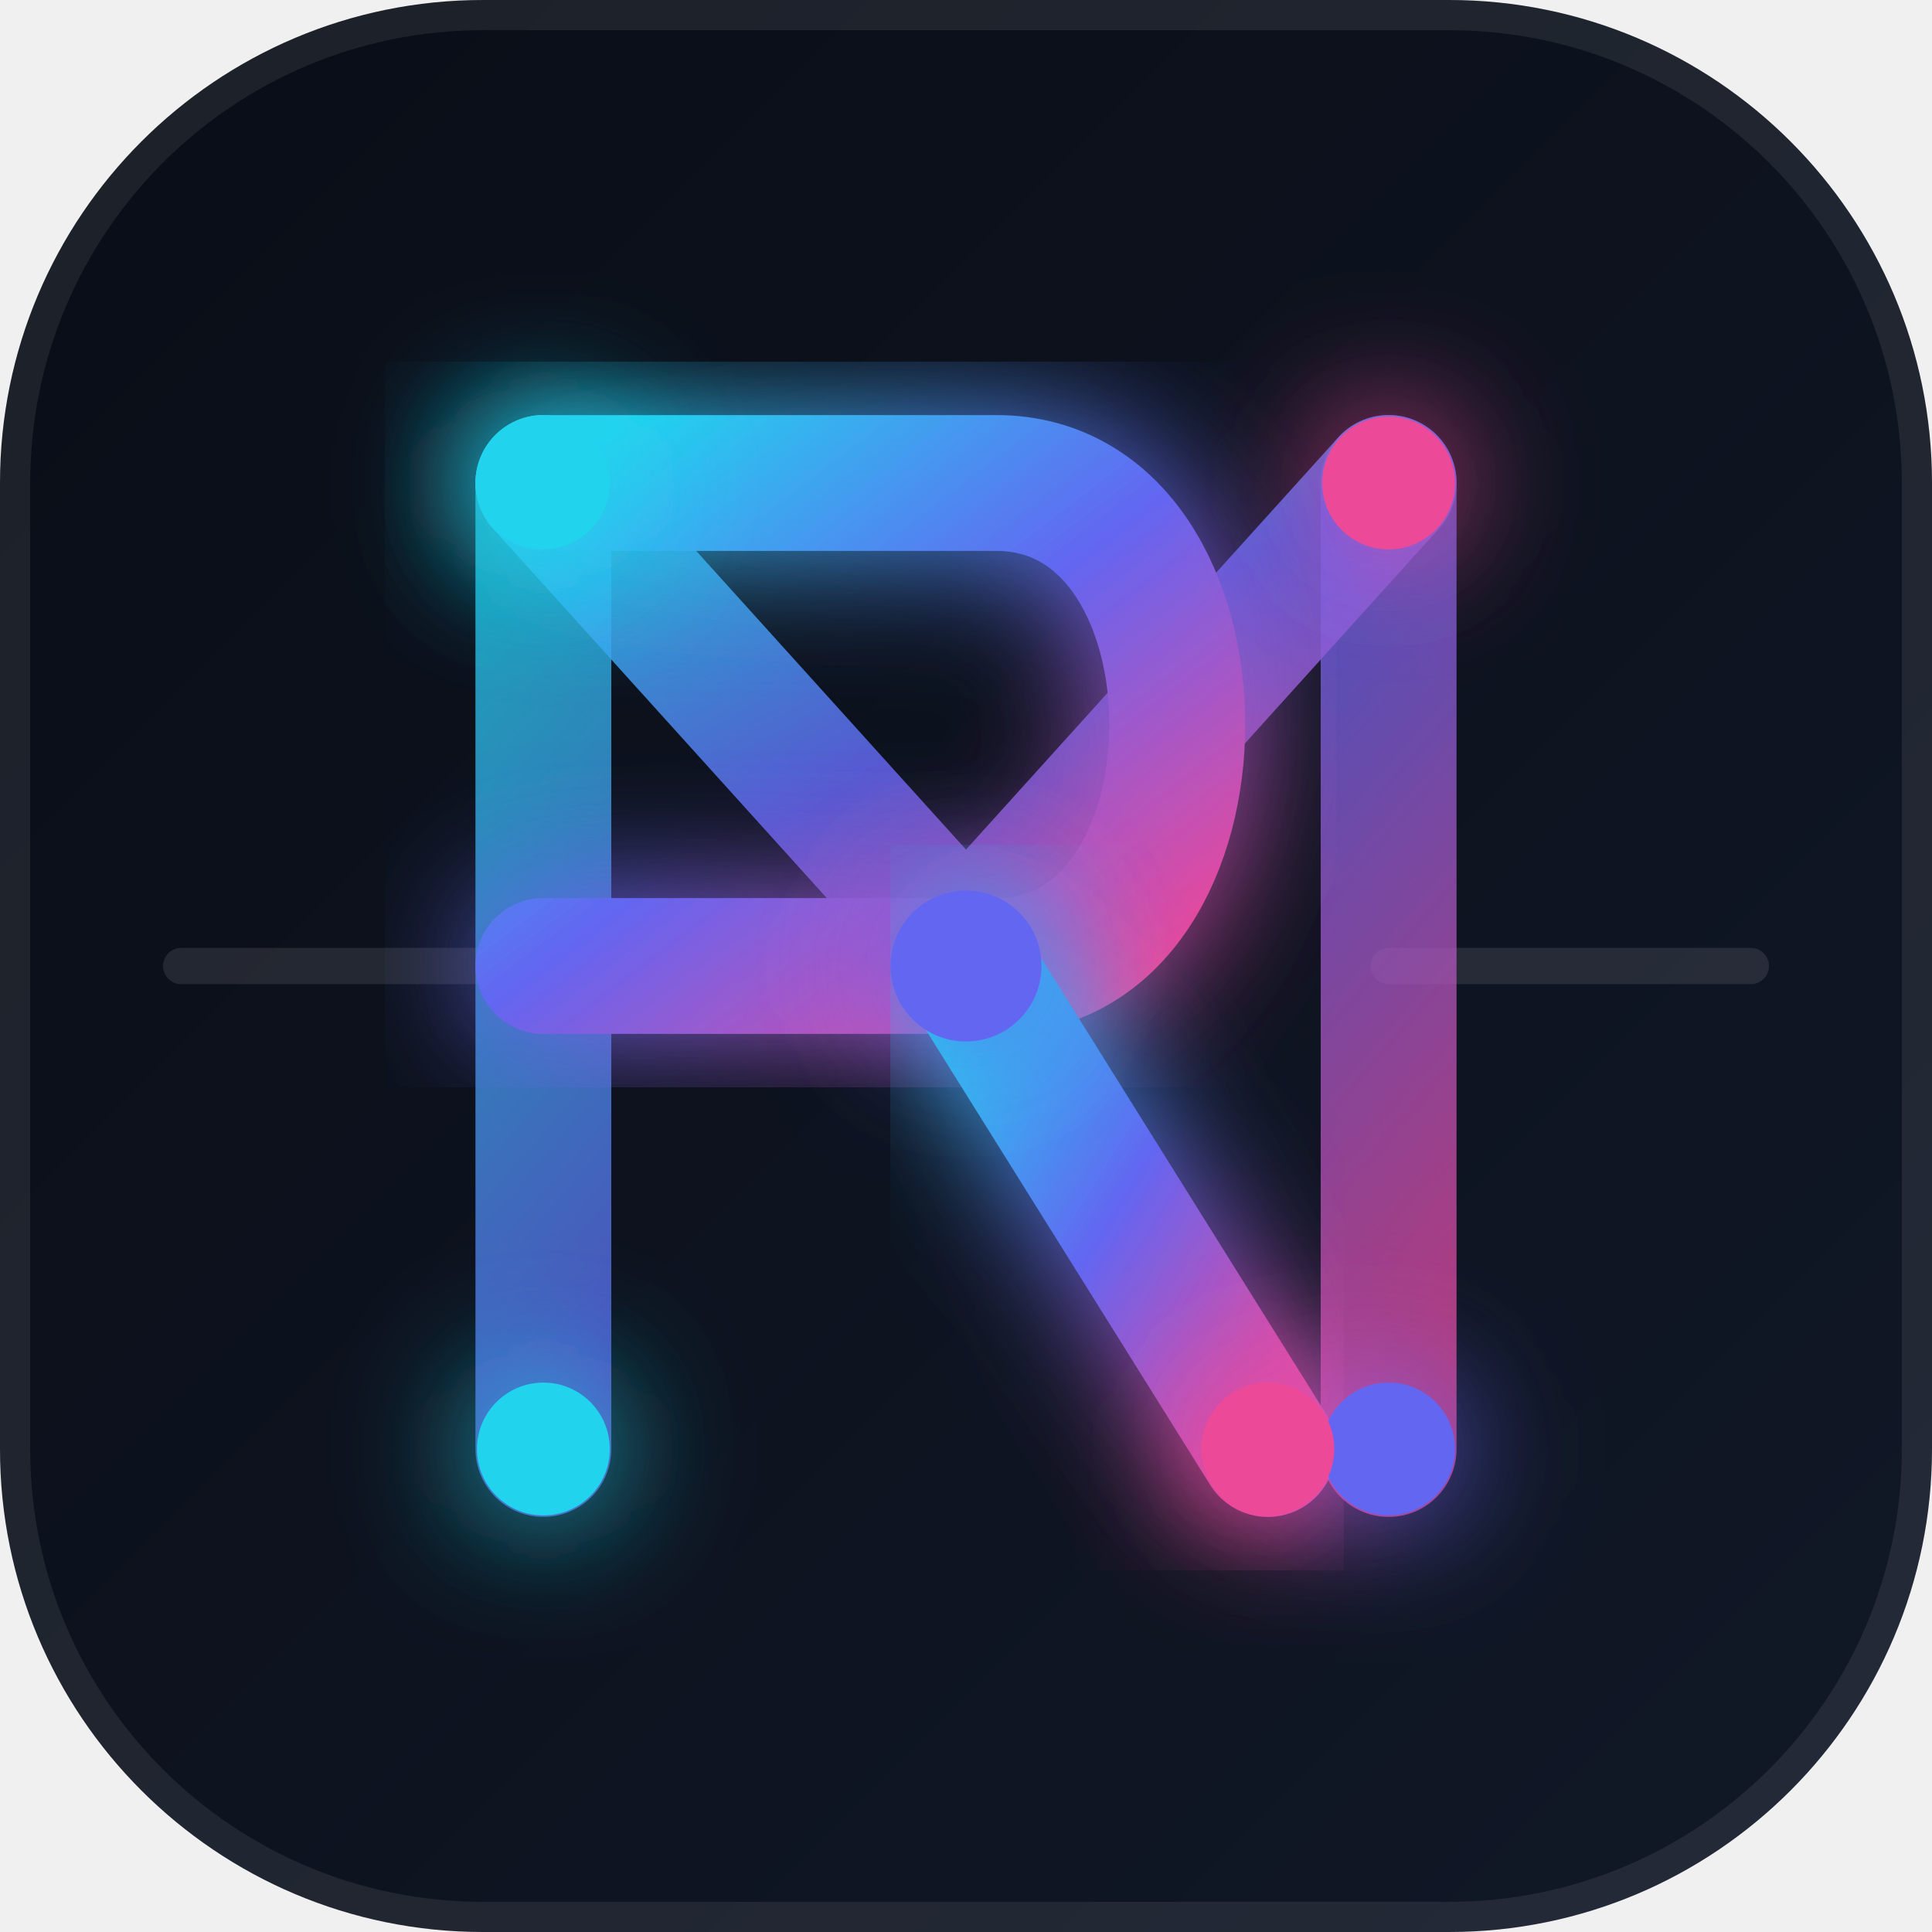
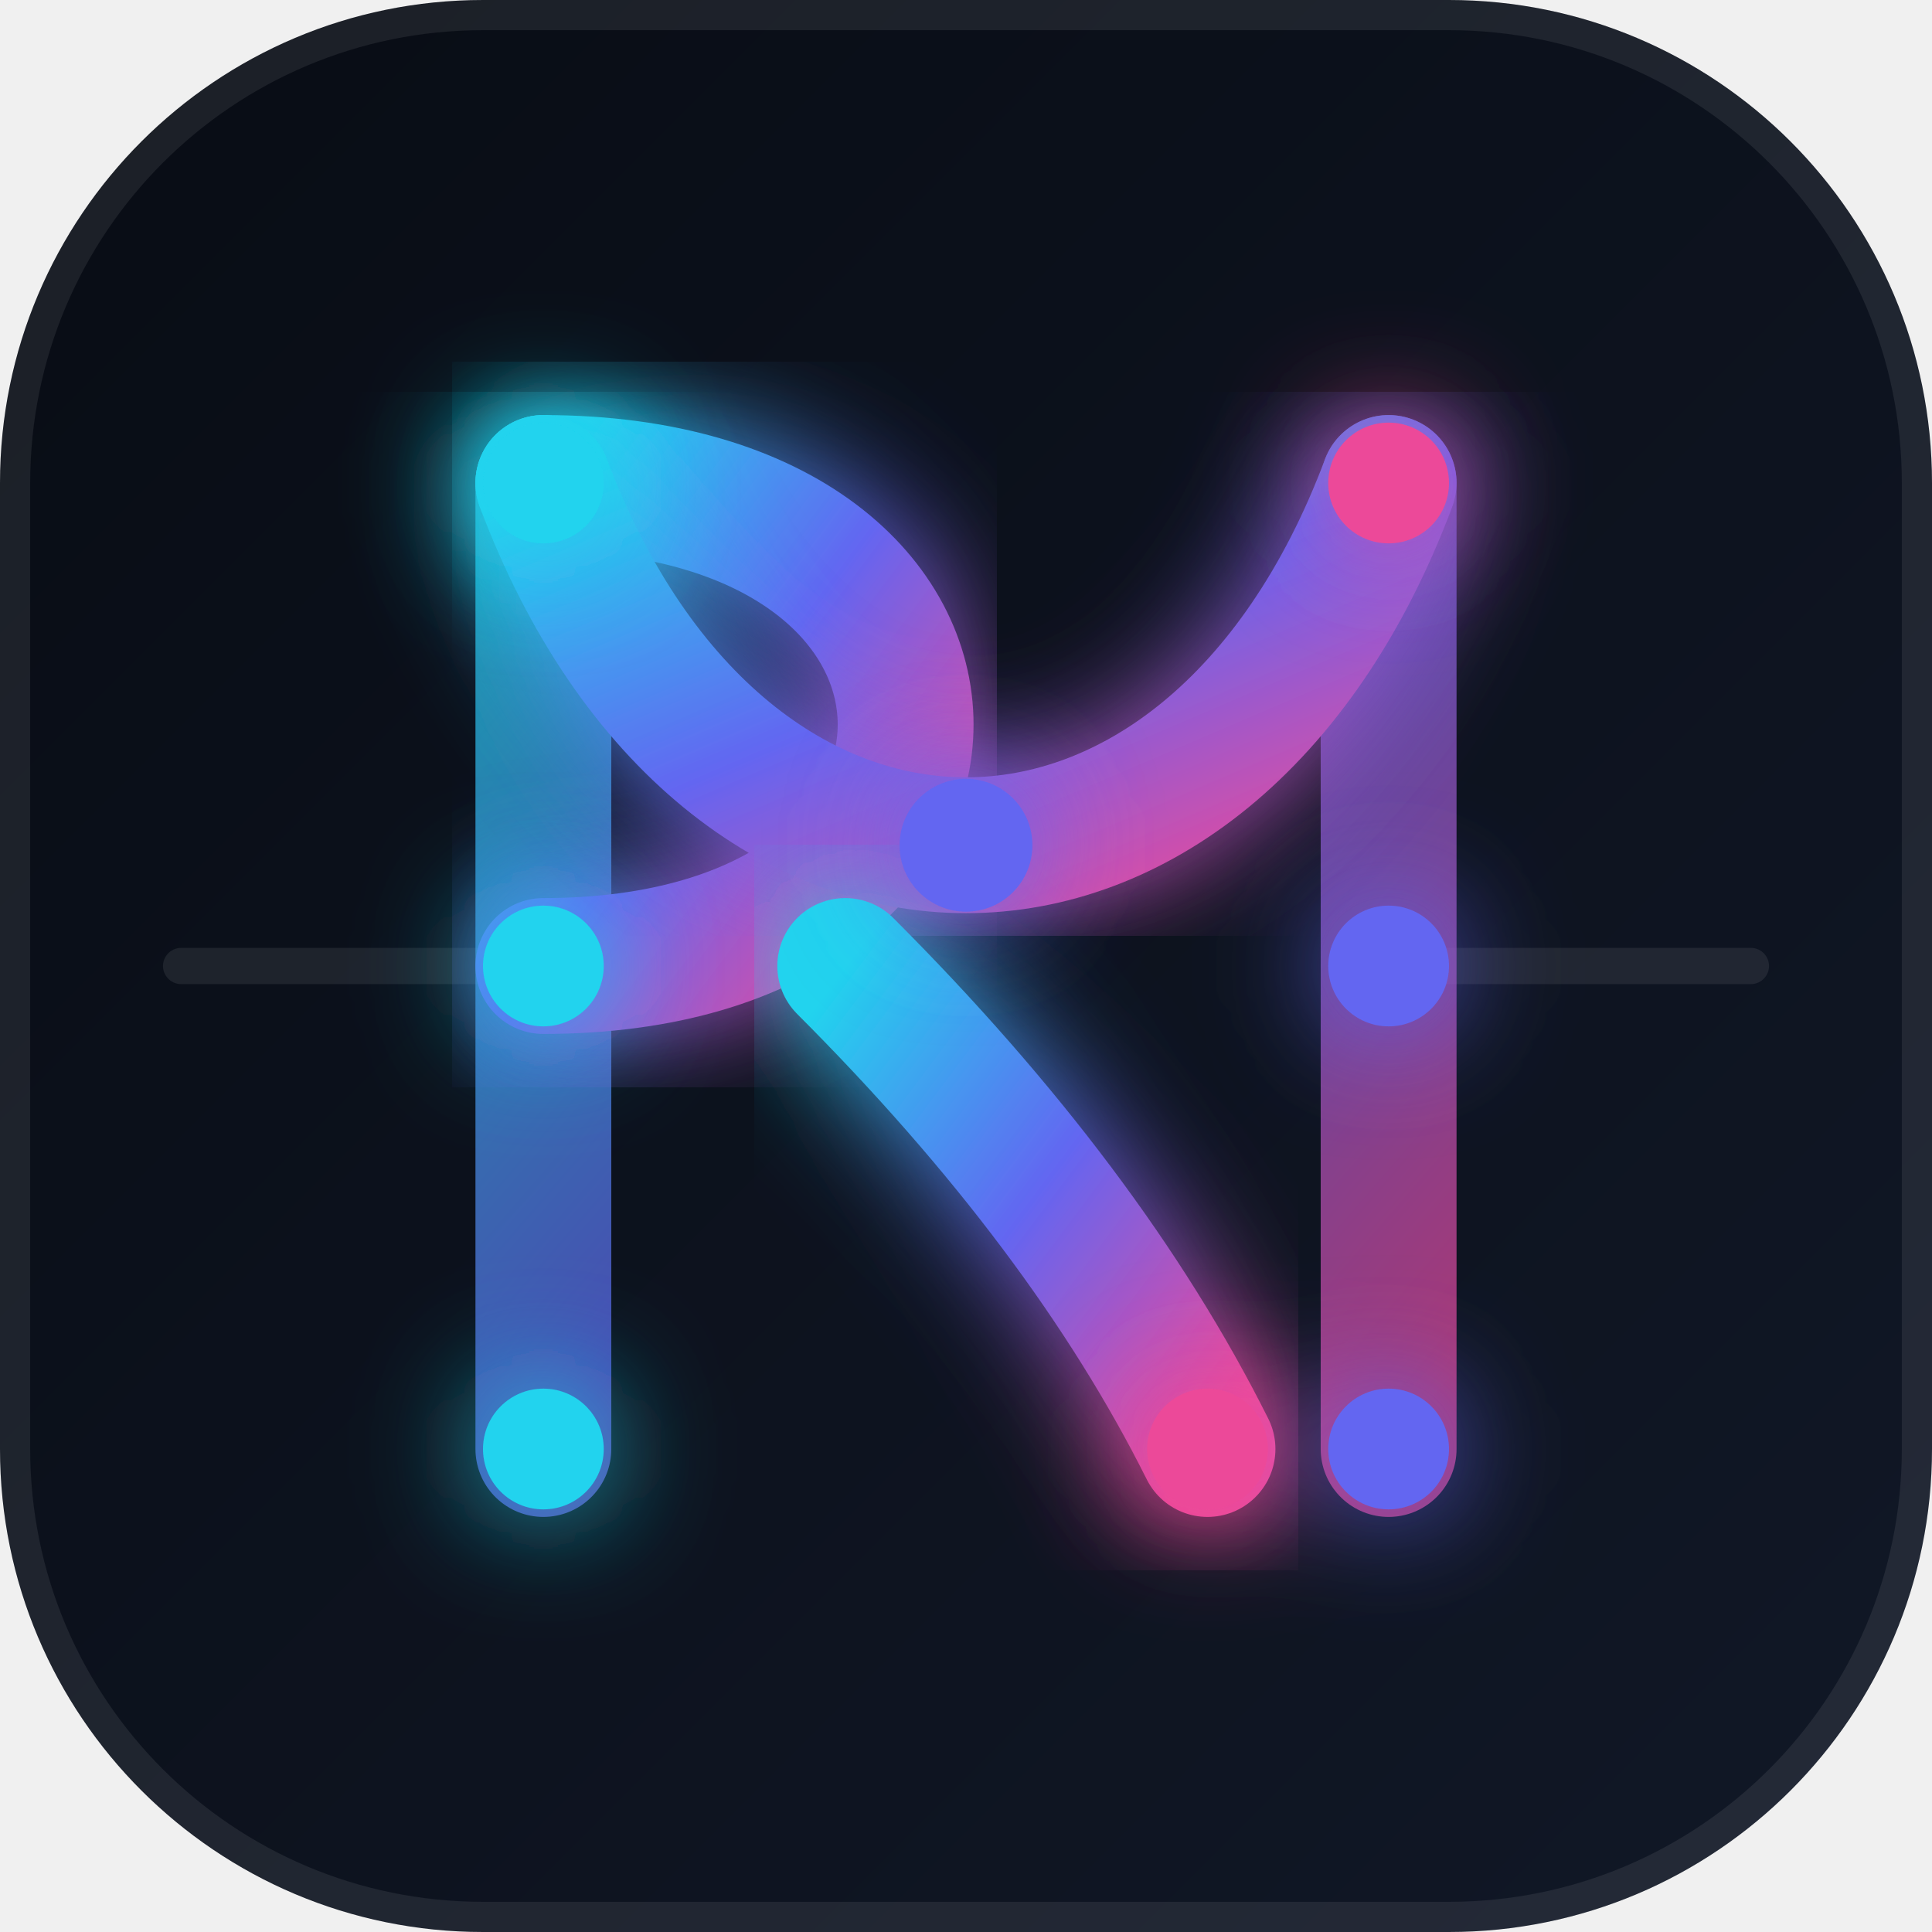
<svg xmlns="http://www.w3.org/2000/svg" viewBox="0 0 64 64">
  <defs>
    <linearGradient id="bgGrad" x1="0" x2="1" y1="0" y2="1">
-       <stop offset="0%" stop-color="#090d16" />
+       <stop offset="0%" stop-color="#080c14" />
      <stop offset="100%" stop-color="#111827" />
    </linearGradient>
    <linearGradient id="accentGrad" x1="0" x2="1" y1="0" y2="1">
      <stop offset="0%" stop-color="#22d3ee" />
      <stop offset="50%" stop-color="#6366f1" />
      <stop offset="100%" stop-color="#ec4899" />
    </linearGradient>
    <filter id="glow" x="-25%" y="-25%" width="150%" height="150%">
-       <feGaussianBlur stdDeviation="2.2" result="blur" />
+       <feGaussianBlur stdDeviation="2" result="blur" />
      <feMerge>
        <feMergeNode in="blur" />
        <feMergeNode in="SourceGraphic" />
      </feMerge>
    </filter>
  </defs>
  <rect width="64" height="64" rx="16" fill="url(#bgGrad)" />
  <rect x="0.5" y="0.5" width="63" height="63" rx="15.5" fill="none" stroke="#ffffff" stroke-opacity="0.08" stroke-width="1" />
  <g fill="none" stroke-linecap="round" stroke-linejoin="round">
-     <path d="M 6,32 L 18,32" stroke="#ffffff" stroke-opacity="0.1" stroke-width="1.2" />
-     <path d="M 46,32 L 58,32" stroke="#ffffff" stroke-opacity="0.1" stroke-width="1.2" />
-     <path d="M 18,16 L 18,48 M 46,16 L 46,48" stroke="url(#accentGrad)" stroke-width="4.5" stroke-opacity="0.75" />
-     <path d="M 18,16 L 32,31.5 L 46,16" stroke="url(#accentGrad)" stroke-width="4.5" stroke-opacity="0.85" />
-     <path d="M 18,32 L 46,32" stroke="url(#accentGrad)" stroke-width="4.5" stroke-opacity="0.85" />
-     <path d="M 18,16 L 33,16 C 41,16 41,32 33,32 L 18,32" stroke="url(#accentGrad)" stroke-width="4.5" filter="url(#glow)" />
-     <path d="M 32,32 L 42,48" stroke="url(#accentGrad)" stroke-width="4.5" filter="url(#glow)" />
+     <path d="M 6,32 L 18,32" stroke="#ffffff" stroke-opacity="0.08" stroke-width="1.2" />
+     <path d="M 46,32 L 58,32" stroke="#ffffff" stroke-opacity="0.08" stroke-width="1.2" />
+     <path d="M 18,16 L 18,48 M 46,16 L 46,48" stroke="url(#accentGrad)" stroke-width="4.5" stroke-opacity="0.7" />
+     <path d="M 18,32 L 46,32" stroke="url(#accentGrad)" stroke-width="4.5" stroke-opacity="0.8" />
+     <path d="M 18,16 C 34,16 34,32 18,32" stroke="url(#accentGrad)" stroke-width="4.5" filter="url(#glow)" />
+     <path d="M 18,16 C 24,32 40,32 46,16" stroke="url(#accentGrad)" stroke-width="4.5" filter="url(#glow)" />
+     <path d="M 28,32 Q 36,40 40,48" stroke="url(#accentGrad)" stroke-width="4.5" filter="url(#glow)" />
  </g>
  <g filter="url(#glow)">
-     <circle cx="18" cy="16" r="2.2" fill="#22d3ee" />
-     <circle cx="46" cy="16" r="2.2" fill="#ec4899" />
-     <circle cx="32" cy="32" r="2.5" fill="#6366f1" />
-     <circle cx="18" cy="48" r="2.2" fill="#22d3ee" />
-     <circle cx="46" cy="48" r="2.2" fill="#6366f1" />
-     <circle cx="42" cy="48" r="2.2" fill="#ec4899" />
+     <circle cx="18" cy="16" r="2" fill="#22d3ee" />
+     <circle cx="46" cy="16" r="2" fill="#ec4899" />
+     <circle cx="32" cy="28" r="2.2" fill="#6366f1" />
+     <circle cx="18" cy="32" r="2" fill="#22d3ee" />
+     <circle cx="46" cy="32" r="2" fill="#6366f1" />
+     <circle cx="18" cy="48" r="2" fill="#22d3ee" />
+     <circle cx="46" cy="48" r="2" fill="#6366f1" />
+     <circle cx="40" cy="48" r="2" fill="#ec4899" />
  </g>
</svg>
